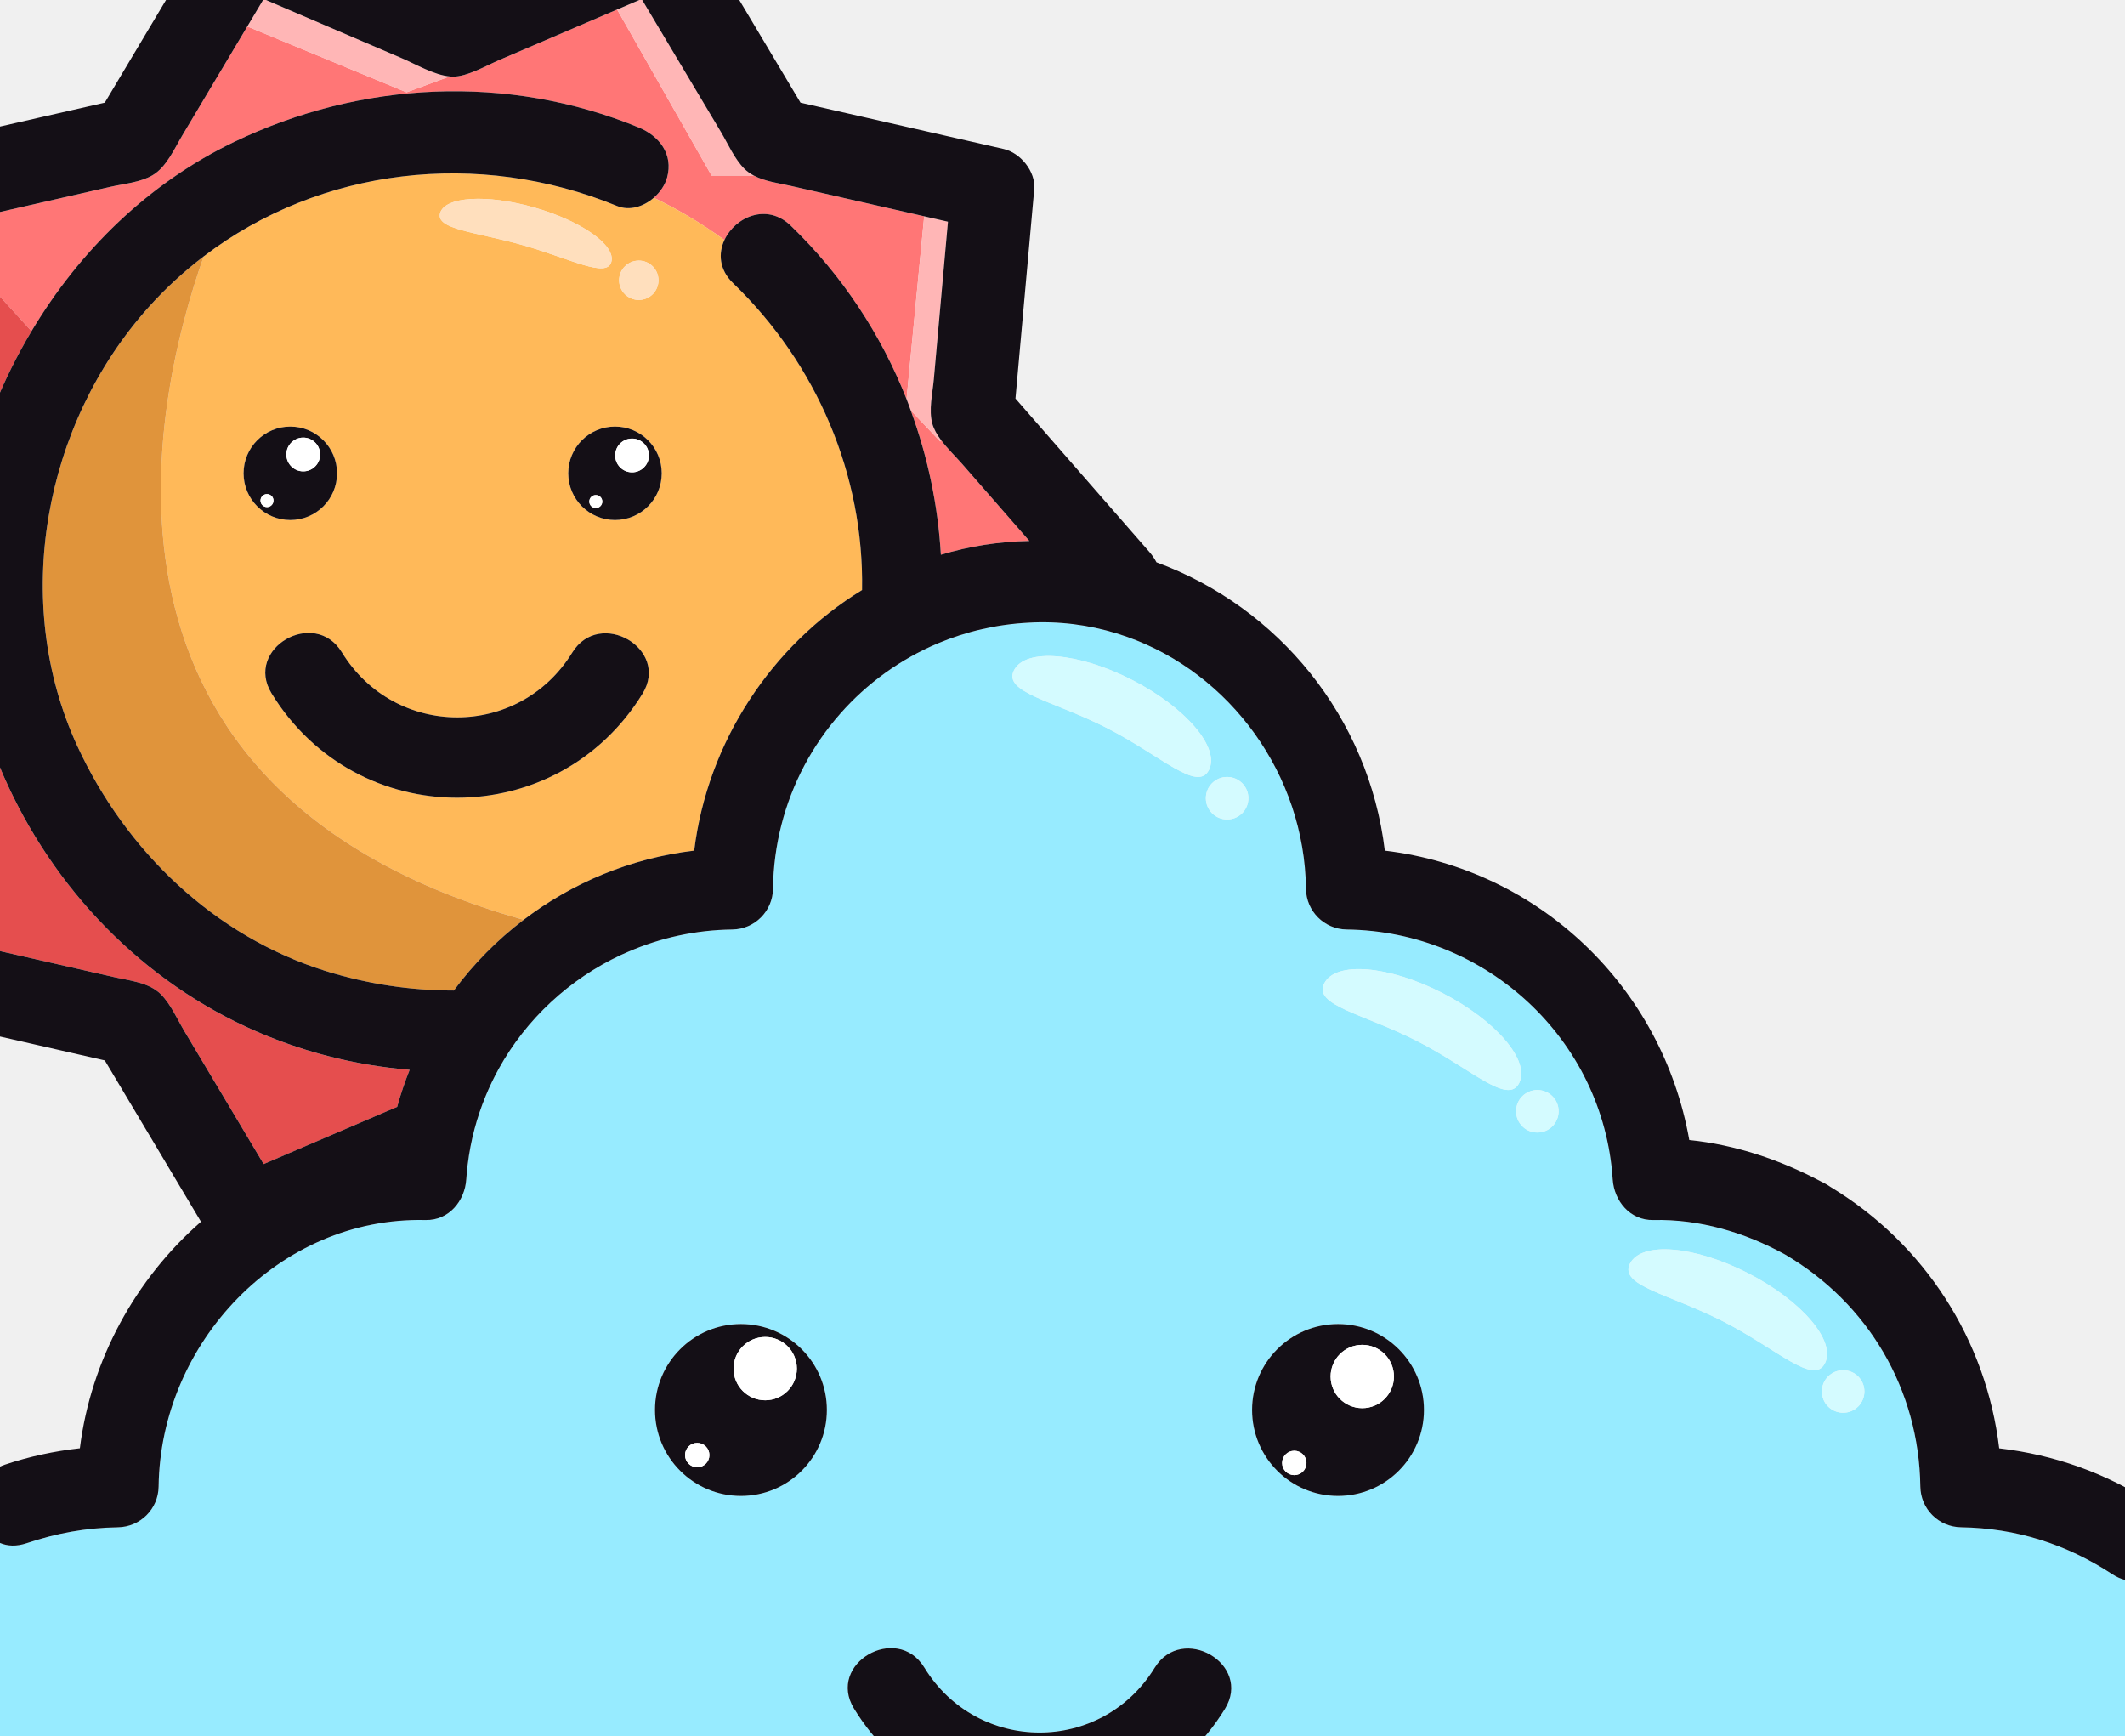
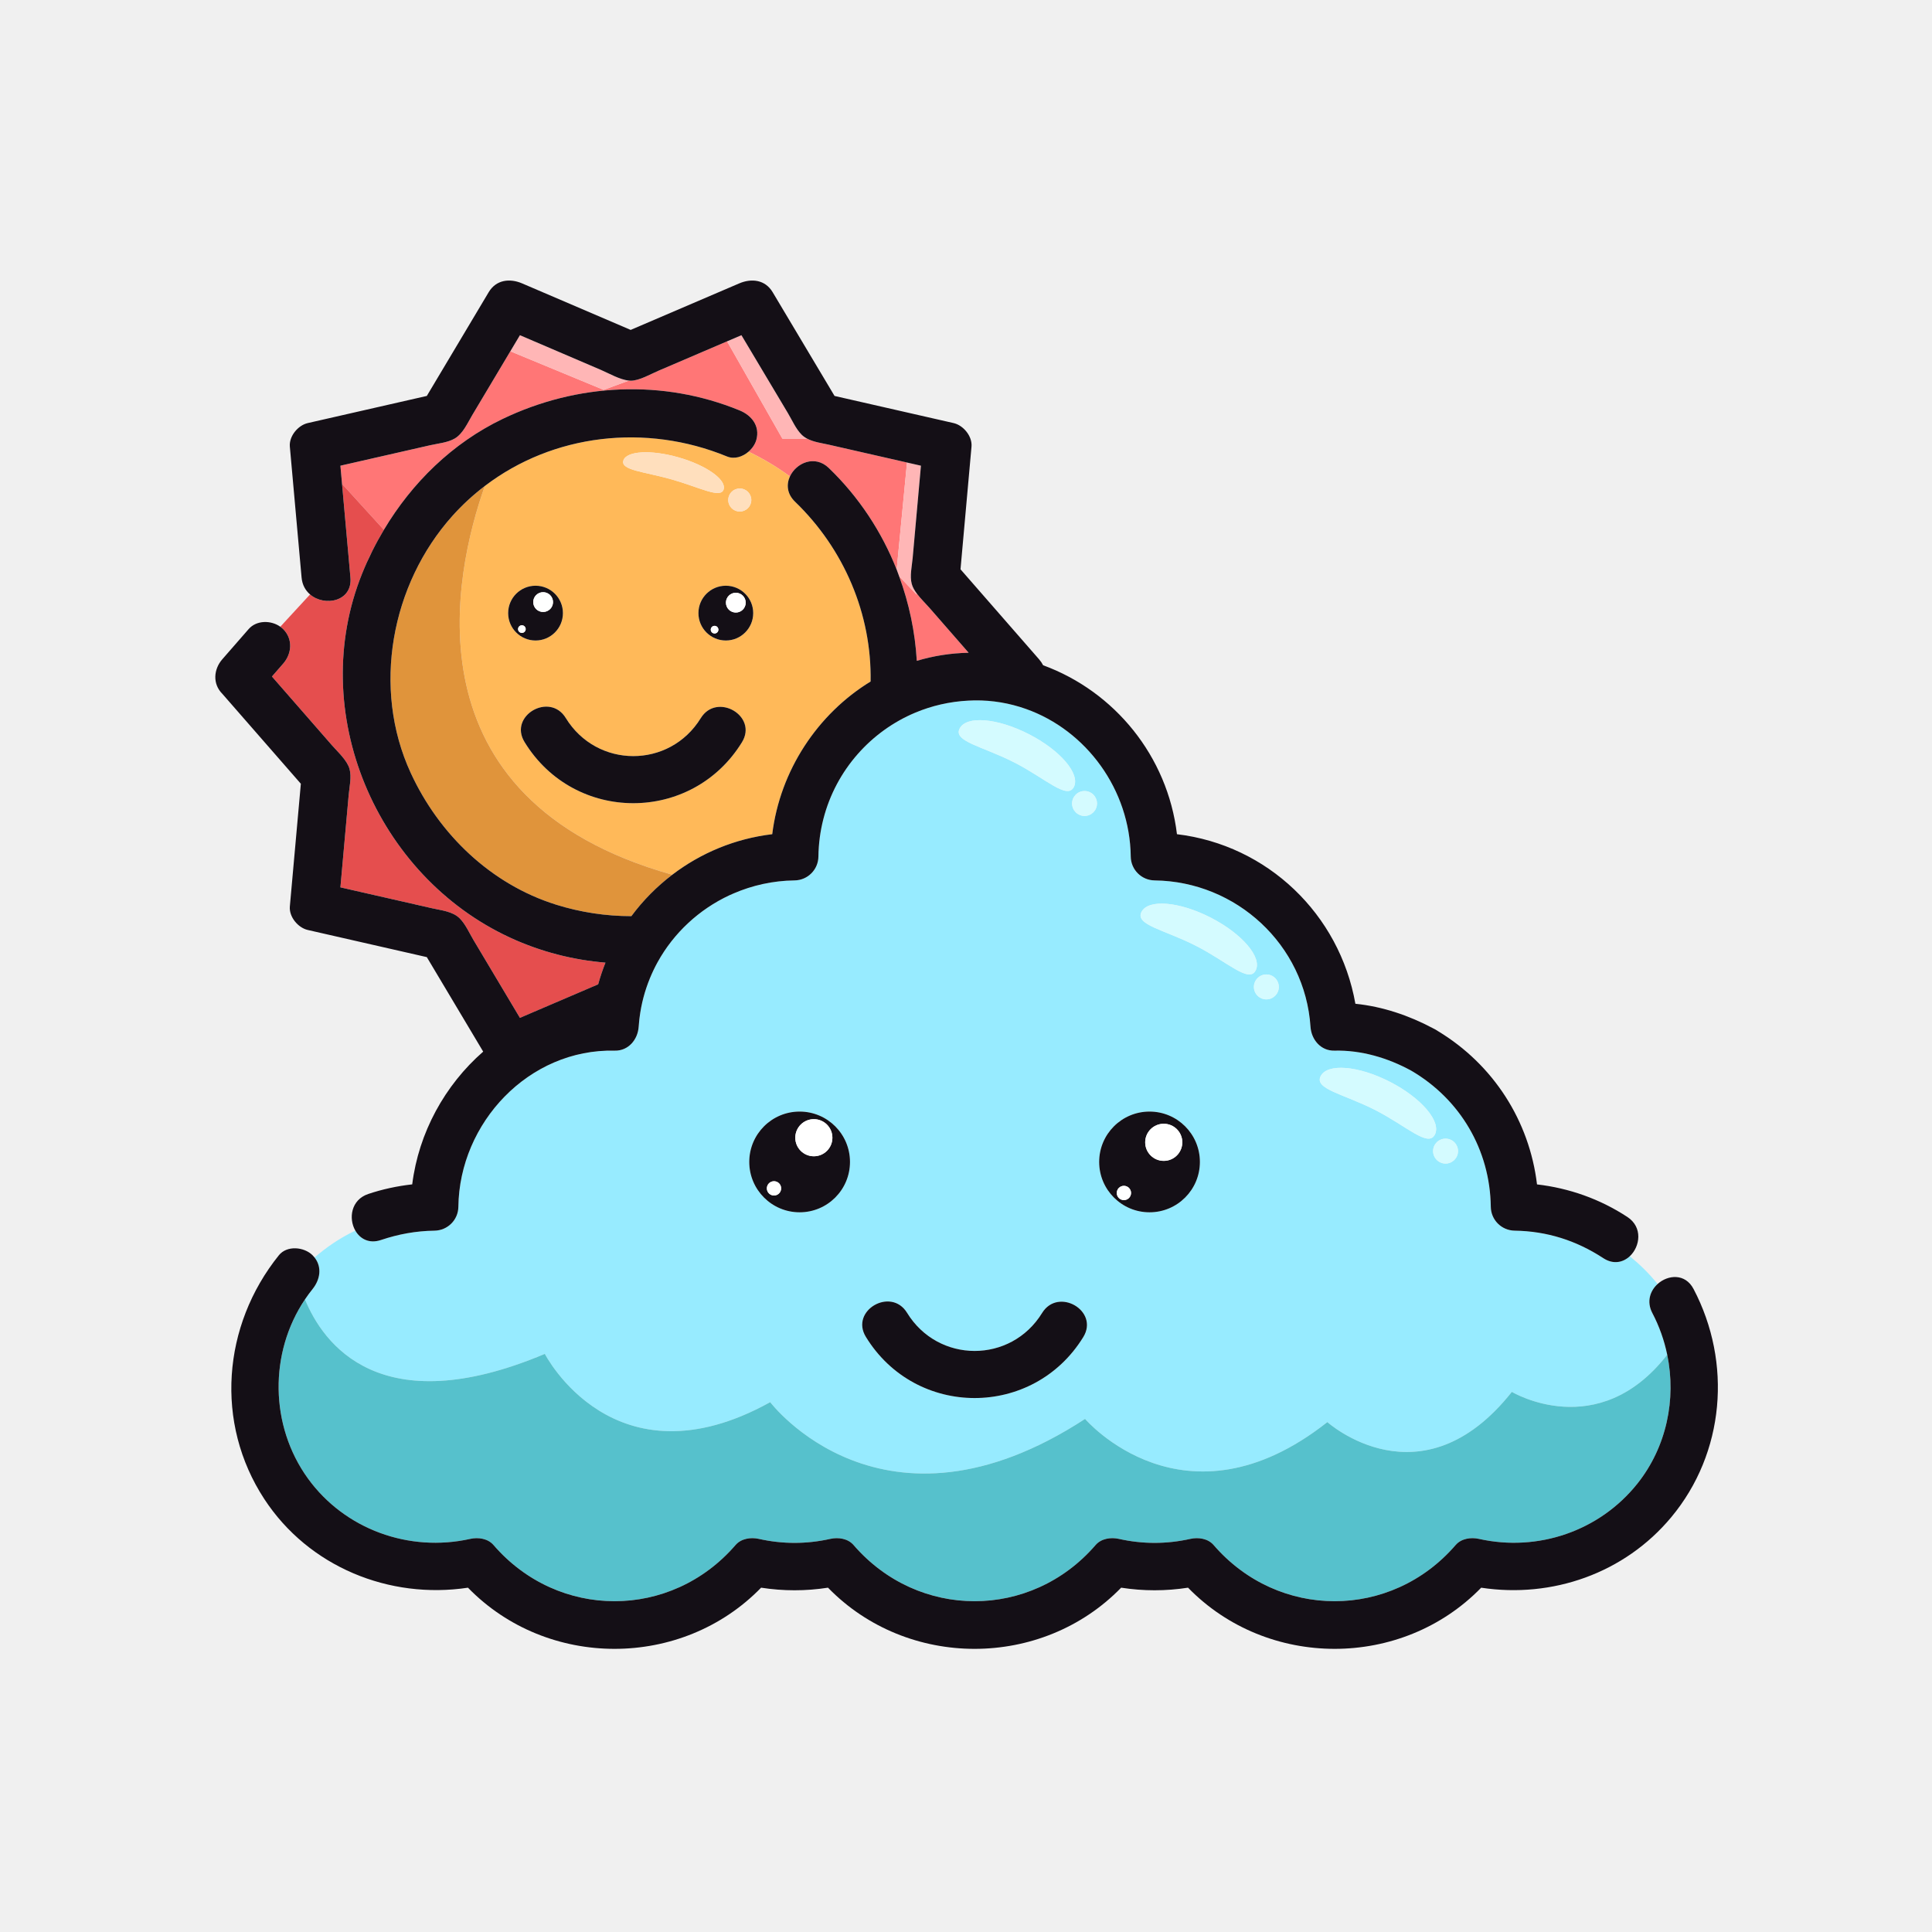
- <svg xmlns="http://www.w3.org/2000/svg" version="1.1" viewBox="2661.44 2023.51 391.49 319.71">
+ <svg xmlns="http://www.w3.org/2000/svg" version="1.1" viewBox="2546.57 1917.95 607.36 607.36" width="320" height="320">
  <g>
    <path fill="#FF7676" d="M2829.228,2099.104c3.146,8.565,5.025,17.539,5.556,26.594c5.189-1.557,10.653-2.436,16.305-2.539    c-0.992-1.139-1.985-2.275-2.978-3.412c-3.133-3.588-6.265-7.176-9.397-10.764c-1.153-1.321-2.729-2.834-3.931-4.454l-0.101,0.317    L2829.228,2099.104z" />
    <path fill="#FF7676" d="M2704.581,2049.655c23.375-11.234,50.4-12.58,74.528-2.668c3.778,1.553,6.422,4.922,5.238,9.227    c-0.38,1.382-1.279,2.705-2.453,3.724c4.358,2.098,8.751,4.66,13.011,7.788c1.963-4.229,7.812-6.892,12.209-2.656    c9.532,9.184,16.681,20.14,21.345,31.951l3.246-33.667c-3.522-0.803-7.044-1.605-10.565-2.409    c-4.646-1.059-9.292-2.119-13.938-3.178c-2.218-0.505-4.81-0.813-6.893-1.92h-7.775l-17.395-30.586    c-2.929,1.255-5.856,2.51-8.785,3.764c-4.282,1.836-8.565,3.67-12.848,5.506c-2.499,1.07-5.956,3.104-8.671,3.104    c-0.176,0-0.362-0.032-0.544-0.048l-7.944,2.927l-29.342-12.133c-1.546,2.592-3.092,5.184-4.638,7.775    c-2.441,4.092-4.882,8.186-7.323,12.277c-1.472,2.469-2.939,5.863-5.506,7.367c-2.229,1.307-5.309,1.566-7.769,2.127    c-4.737,1.08-9.476,2.16-14.213,3.24c-4.657,1.061-9.315,2.123-13.973,3.186c0.171,1.907,0.342,3.814,0.513,5.723l13.154,14.441    C2676.104,2069.678,2688.826,2057.228,2704.581,2049.655z" />
    <path fill="#E54E4E" d="M2635.591,2115.726c3.108,3.109,2.749,7.709,0,10.859c-1.177,1.35-2.354,2.697-3.531,4.047    c3.167,3.627,6.335,7.256,9.502,10.883c3.132,3.59,6.265,7.178,9.396,10.766c1.837,2.104,4.751,4.691,5.505,7.432    c0.693,2.521-0.043,5.574-0.27,8.102c-0.434,4.84-0.867,9.678-1.301,14.516c-0.436,4.861-0.871,9.721-1.307,14.582    c4.982,1.135,9.965,2.271,14.946,3.406c4.646,1.061,9.292,2.119,13.938,3.178c2.889,0.658,6.422,0.967,8.624,3.168    c1.82,1.82,3.023,4.609,4.318,6.781c2.49,4.174,4.979,8.348,7.469,12.521c2.379,3.988,4.759,7.979,7.139,11.969    c4.433-1.9,8.865-3.799,13.298-5.697c3.766-1.615,7.532-3.229,11.298-4.842c0.645-2.33,1.412-4.604,2.297-6.818    c-10.182-0.836-20.318-3.408-29.952-7.85c-42.149-19.439-64.134-70.951-46.517-114.537c1.911-4.728,4.199-9.3,6.809-13.674    l-13.154-14.441c0.88,9.811,1.759,19.622,2.64,29.434c0.675,7.527-8.103,9.256-12.694,5.313l-9.359,10.152    C2635.006,2115.202,2635.313,2115.448,2635.591,2115.726z" />
    <path fill="#97EBFF" d="M2644.84,2323.179c-0.849,1.055-1.646,2.141-2.394,3.252c5.651,13.814,23.488,38.996,75.401,17.137    c0,0,21.703,42.414,70.852,15.18c0,0,35.311,46.766,98.979,5.266c0,0,31.169,36.5,76.169,1c0,0,29.5,26.5,58-9.5    c0,0,27.112,16.3,48.844-11.682c-0.934-4.519-2.489-8.936-4.674-13.098c-1.886-3.592-0.693-7.006,1.652-9.132    c-2.688-3.317-5.652-6.213-8.742-8.737c-2.094,1.961-5.168,2.686-8.341,0.607c-8.477-5.549-17.712-8.486-27.857-8.641    c-4.129-0.063-7.444-3.365-7.5-7.5c-0.238-17.863-9.57-33.766-24.978-42.775c-7.377-4.045-15.727-6.518-24.2-6.318    c-4.288,0.1-7.236-3.498-7.5-7.5c-1.702-25.799-23.339-45.699-49.01-46.014c-4.125-0.051-7.45-3.373-7.5-7.5    c-0.254-20.982-13.908-39.67-32.975-46.416c-5.045-1.785-10.464-2.744-16.12-2.676c-0.652,0.008-1.299,0.039-1.945,0.07    c-5.903,0.299-11.53,1.617-16.709,3.787c-6.969,2.924-13.119,7.387-18.039,12.967c-5.107,5.793-8.883,12.787-10.853,20.516    c-0.959,3.764-1.499,7.697-1.548,11.752c-0.05,4.127-3.375,7.449-7.5,7.5c-6.777,0.084-13.267,1.543-19.188,4.104    c-0.434,0.188-0.868,0.373-1.296,0.572c-9.538,4.449-17.484,11.822-22.566,21.02c-0.9,1.631-1.706,3.32-2.42,5.059    c-1.608,3.918-2.726,8.092-3.266,12.461c-0.021,0.166-0.046,0.33-0.064,0.496c-0.084,0.742-0.152,1.488-0.203,2.24    c-0.002,0.021-0.004,0.041-0.006,0.063c-0.264,4.002-3.212,7.6-7.5,7.5c-27.061-0.637-48.86,22.723-49.179,49.094    c-0.05,4.135-3.375,7.436-7.5,7.5c-5.846,0.09-11.301,1.08-16.842,2.941c-3.714,1.247-6.563-0.373-8.044-2.949    c-5.096,2.406-9.382,5.461-12.822,8.448C2647.865,2316.315,2647.213,2320.227,2644.84,2323.179z M3001.007,2275.905    c2.163,0,3.916,1.753,3.916,3.916c0,2.164-1.753,3.917-3.916,3.917c-2.164,0-3.917-1.753-3.917-3.917    C2997.09,2277.658,2998.843,2275.905,3001.007,2275.905z M2961.748,2256.25c2.099-4.097,11.835-3.3,21.748,1.778    s16.247,12.516,14.149,16.611c-2.099,4.097-8.797-2.633-18.709-7.711C2969.023,2261.851,2959.649,2260.347,2961.748,2256.25z     M2944.674,2224.288c2.163,0,3.916,1.754,3.916,3.918c0,2.162-1.753,3.916-3.916,3.916c-2.164,0-3.917-1.754-3.917-3.916    C2940.757,2226.042,2942.51,2224.288,2944.674,2224.288z M2905.415,2204.634c2.099-4.097,11.835-3.301,21.748,1.777    c9.913,5.079,16.247,12.517,14.149,16.613c-2.099,4.096-8.797-2.634-18.709-7.712    C2912.69,2210.233,2903.316,2208.729,2905.415,2204.634z M2907.947,2267.394c8.745,0,15.833,7.088,15.833,15.832    s-7.088,15.834-15.833,15.834c-8.744,0-15.833-7.09-15.833-15.834S2899.203,2267.394,2907.947,2267.394z M2887.516,2166.622    c2.163,0,3.916,1.754,3.916,3.917s-1.753,3.917-3.916,3.917c-2.164,0-3.917-1.754-3.917-3.917    S2885.352,2166.622,2887.516,2166.622z M2848.257,2146.968c2.099-4.098,11.835-3.301,21.748,1.777s16.247,12.516,14.149,16.612    c-2.099,4.097-8.797-2.634-18.709-7.712C2855.532,2152.567,2846.158,2151.063,2848.257,2146.968z M2831.722,2330.654    c9.773,15.953,32.633,16.004,42.445,0.061c5.059-8.221,18.037-0.693,12.951,7.57c-15.738,25.574-52.656,25.557-68.348-0.061    C2813.702,2329.951,2826.681,2322.422,2831.722,2330.654z M2797.947,2267.394c8.745,0,15.833,7.088,15.833,15.832    s-7.088,15.834-15.833,15.834c-8.744,0-15.833-7.09-15.833-15.834S2789.203,2267.394,2797.947,2267.394z" />
    <path fill="#56C1CC" d="M3021.848,2355.513c-28.5,36-58,9.5-58,9.5c-45,35.5-76.169-1-76.169-1    c-63.669,41.5-98.979-5.266-98.979-5.266c-49.148,27.234-70.852-15.18-70.852-15.18c-51.913,21.859-69.75-3.322-75.401-17.137    c-11.323,16.835-11.065,39.706,0.913,56.287c11.584,16.033,31.871,23.316,51.054,19.006c2.492-0.561,5.527-0.125,7.298,1.928    c20.311,23.557,55.786,23.561,76.096,0c1.771-2.053,4.806-2.488,7.298-1.928c7.475,1.68,15.021,1.68,22.496,0    c2.492-0.561,5.527-0.125,7.298,1.928c20.313,23.559,55.784,23.559,76.097,0c1.771-2.053,4.806-2.488,7.298-1.928    c7.476,1.68,15.021,1.68,22.496,0c2.492-0.561,5.527-0.125,7.298,1.928c20.313,23.557,55.784,23.559,76.096,0    c1.771-2.053,4.806-2.488,7.298-1.928c18.563,4.172,37.996-2.467,49.874-17.418c9.126-11.486,12.231-26.473,9.337-40.475    C3048.96,2371.813,3021.848,2355.513,3021.848,2355.513z" />
    <path fill="#D4FBFF" d="M2865.445,2157.646c9.912,5.078,16.61,11.809,18.709,7.712c2.098-4.097-4.236-11.534-14.149-16.612    s-19.649-5.875-21.748-1.777C2846.158,2151.063,2855.532,2152.567,2865.445,2157.646z" />
    <circle fill="#D4FBFF" cx="2887.516" cy="2170.539" r="3.917" />
    <path fill="#D4FBFF" d="M2922.604,2215.313c9.912,5.078,16.61,11.808,18.709,7.712c2.098-4.097-4.236-11.534-14.149-16.613    c-9.913-5.078-19.649-5.874-21.748-1.777C2903.316,2208.729,2912.69,2210.233,2922.604,2215.313z" />
    <circle fill="#D4FBFF" cx="2944.674" cy="2228.205" r="3.917" />
    <path fill="#D4FBFF" d="M2978.937,2266.929c9.912,5.078,16.61,11.808,18.709,7.711c2.098-4.096-4.236-11.533-14.149-16.611    s-19.649-5.875-21.748-1.778S2969.023,2261.851,2978.937,2266.929z" />
    <circle fill="#D4FBFF" cx="3001.007" cy="2279.822" r="3.917" />
    <path fill="#FFB959" d="M2775.121,2061.452c-25.524-10.487-54.636-7.117-76.14,9.281c-9.591,27.104-25.709,98.465,58.937,122.209    c8.932-6.807,19.673-11.343,31.422-12.746c2.463-20.021,14.24-37.801,30.924-48c0.371-21.162-8.317-41.646-23.757-56.52    c-2.571-2.479-2.748-5.48-1.602-7.951c-4.26-3.128-8.652-5.69-13.011-7.788    C2780.023,2061.562,2777.449,2062.408,2775.121,2061.452z M2779.13,2071.513c2.002,0,3.625,1.623,3.625,3.625    s-1.623,3.625-3.625,3.625s-3.625-1.623-3.625-3.625S2777.128,2071.513,2779.13,2071.513z M2742.531,2062.759    c0.872-3.055,8.639-3.514,17.347-1.026c8.707,2.487,15.06,6.979,14.188,10.032c-0.872,3.053-7.472-0.574-16.179-3.061    C2749.179,2066.217,2741.659,2065.812,2742.531,2062.759z M2714.928,2102.083c4.755,0,8.609,3.854,8.609,8.609    s-3.854,8.609-8.609,8.609c-4.756,0-8.61-3.854-8.61-8.609S2710.172,2102.083,2714.928,2102.083z M2779.818,2151.285    c-15.738,25.574-52.656,25.557-68.348-0.061c-5.068-8.273,7.91-15.803,12.951-7.57c9.773,15.953,32.633,16.004,42.445,0.061    C2771.926,2135.494,2784.904,2143.021,2779.818,2151.285z M2774.744,2119.302c-4.755,0-8.609-3.854-8.609-8.609    s3.854-8.609,8.609-8.609c4.756,0,8.61,3.854,8.61,8.609S2779.5,2119.302,2774.744,2119.302z" />
    <path fill="#E0943B" d="M2698.981,2070.733c-3.622,2.763-7.035,5.883-10.172,9.381c-19.311,21.541-25.39,54.207-13.116,80.822    c8.896,19.293,25.191,34.992,45.683,41.412c7.708,2.414,15.71,3.619,23.681,3.615c3.652-4.935,7.992-9.31,12.861-13.021    C2673.272,2169.198,2689.391,2097.838,2698.981,2070.733z" />
    <path fill="#FFDFBD" d="M2757.887,2068.704c8.707,2.486,15.307,6.113,16.179,3.061c0.872-3.054-5.48-7.545-14.188-10.032    c-8.708-2.487-16.475-2.028-17.347,1.026C2741.659,2065.812,2749.179,2066.217,2757.887,2068.704z" />
    <circle fill="#FFDFBD" cx="2779.13" cy="2075.138" r="3.625" />
    <path fill="#FFB6B6" d="M2744.292,2037.586c-2.813-0.243-6.281-2.265-8.769-3.331c-4.37-1.873-8.74-3.744-13.11-5.617    c-4.132-1.77-8.263-3.541-12.394-5.311c-1.005,1.684-2.009,3.368-3.014,5.053l29.342,12.133L2744.292,2037.586z" />
    <path fill="#FFB6B6" d="M2800.31,2055.847c-0.631-0.335-1.22-0.736-1.731-1.248c-1.82-1.82-3.023-4.609-4.318-6.781    c-2.49-4.174-4.979-8.348-7.469-12.521c-2.379-3.988-4.76-7.979-7.139-11.969c-1.504,0.645-3.009,1.289-4.513,1.934l17.395,30.586    H2800.31z" />
    <path fill="#FFB6B6" d="M2829.228,2099.104l5.454,5.742l0.101-0.317c-0.712-0.961-1.294-1.959-1.574-2.979    c-0.693-2.521,0.042-5.572,0.27-8.102c0.434-4.838,0.867-9.678,1.302-14.516c0.436-4.861,0.871-9.721,1.307-14.58    c-1.461-0.333-2.921-0.666-4.381-0.999l-3.246,33.667C2828.731,2097.71,2828.973,2098.41,2829.228,2099.104z" />
    <path fill="#140F16" d="M2666.323,2307.772c5.541-1.861,10.996-2.852,16.842-2.941c4.125-0.064,7.45-3.365,7.5-7.5    c0.318-26.371,22.118-49.73,49.179-49.094c4.288,0.1,7.236-3.498,7.5-7.5c0.002-0.021,0.004-0.041,0.006-0.063    c0.051-0.752,0.119-1.498,0.203-2.24c0.019-0.166,0.044-0.33,0.064-0.496c0.54-4.369,1.657-8.543,3.266-12.461    c0.714-1.738,1.52-3.428,2.42-5.059c5.082-9.197,13.028-16.57,22.566-21.02c0.428-0.199,0.862-0.385,1.296-0.572    c5.922-2.561,12.411-4.02,19.188-4.104c4.125-0.051,7.45-3.373,7.5-7.5c0.049-4.055,0.589-7.988,1.548-11.752    c1.97-7.729,5.745-14.723,10.853-20.516c4.92-5.58,11.07-10.043,18.039-12.967c5.179-2.17,10.806-3.488,16.709-3.787    c0.646-0.031,1.293-0.063,1.945-0.07c5.656-0.068,11.075,0.891,16.12,2.676c19.066,6.746,32.721,25.434,32.975,46.416    c0.05,4.127,3.375,7.449,7.5,7.5c25.671,0.314,47.308,20.215,49.01,46.014c0.264,4.002,3.212,7.6,7.5,7.5    c8.474-0.199,16.823,2.273,24.2,6.318c15.407,9.01,24.739,24.912,24.978,42.775c0.056,4.135,3.371,7.438,7.5,7.5    c10.146,0.154,19.381,3.092,27.857,8.641c3.173,2.078,6.247,1.354,8.341-0.607c3.264-3.059,4.137-9.13-0.771-12.344    c-8.632-5.652-18.284-9.055-28.4-10.23c-2.384-19.949-13.696-37.652-31.13-48.184c-0.251-0.176-0.517-0.346-0.805-0.502    c-0.264-0.154-0.526-0.291-0.788-0.41c-7.508-4.002-15.852-6.83-24.372-7.689c-4.98-28.162-27.615-49.898-56.094-53.307    c-2.951-24.543-19.592-44.865-42.07-53.111c-0.335-0.65-0.762-1.283-1.287-1.885c-8.229-9.428-16.459-18.854-24.688-28.281    c1.152-12.855,2.305-25.711,3.458-38.566c0.291-3.252-2.545-6.699-5.638-7.404c-12.474-2.844-24.946-5.686-37.42-8.529    c-6.486-10.875-12.973-21.75-19.459-32.623c-2.34-3.924-6.633-4.414-10.506-2.756c-11.374,4.875-22.749,9.748-34.123,14.621    c-11.375-4.873-22.75-9.746-34.125-14.621c-3.872-1.658-8.165-1.168-10.505,2.756c-6.486,10.873-12.973,21.748-19.458,32.623    c-12.475,2.844-24.947,5.686-37.421,8.529c-3.093,0.705-5.929,4.152-5.638,7.404c1.23,13.719,2.461,27.438,3.69,41.154    c0.208,2.319,1.235,4.087,2.663,5.313c4.592,3.943,13.369,2.215,12.694-5.313c-0.881-9.812-1.76-19.623-2.64-29.434    c-0.171-1.908-0.342-3.815-0.513-5.723c4.657-1.063,9.315-2.125,13.973-3.186c4.737-1.08,9.476-2.16,14.213-3.24    c2.46-0.561,5.539-0.82,7.769-2.127c2.566-1.504,4.034-4.898,5.506-7.367c2.441-4.092,4.882-8.186,7.323-12.277    c1.546-2.592,3.092-5.184,4.638-7.775c1.005-1.685,2.009-3.369,3.014-5.053c4.131,1.77,8.262,3.541,12.394,5.311    c4.37,1.873,8.74,3.744,13.11,5.617c2.487,1.066,5.956,3.088,8.769,3.331c0.182,0.016,0.368,0.048,0.544,0.048    c2.715,0,6.172-2.033,8.671-3.104c4.282-1.836,8.565-3.67,12.848-5.506c2.929-1.254,5.856-2.509,8.785-3.764    c1.504-0.645,3.009-1.289,4.513-1.934c2.379,3.99,4.76,7.98,7.139,11.969c2.489,4.174,4.979,8.348,7.469,12.521    c1.295,2.172,2.498,4.961,4.318,6.781c0.512,0.512,1.101,0.913,1.731,1.248c2.083,1.107,4.675,1.415,6.893,1.92    c4.646,1.059,9.292,2.119,13.938,3.178c3.521,0.804,7.043,1.606,10.565,2.409c1.46,0.333,2.92,0.666,4.381,0.999    c-0.436,4.859-0.871,9.719-1.307,14.58c-0.435,4.838-0.868,9.678-1.302,14.516c-0.228,2.529-0.963,5.58-0.27,8.102    c0.28,1.021,0.862,2.019,1.574,2.979c1.201,1.62,2.777,3.133,3.931,4.454c3.133,3.588,6.265,7.176,9.397,10.764    c0.992,1.137,1.985,2.273,2.978,3.412c-5.651,0.104-11.115,0.982-16.305,2.539c-0.53-9.055-2.41-18.028-5.556-26.594    c-0.255-0.694-0.496-1.395-0.769-2.084c-4.664-11.812-11.813-22.768-21.345-31.951c-4.397-4.235-10.246-1.572-12.209,2.656    c-1.146,2.471-0.97,5.473,1.602,7.951c15.439,14.873,24.128,35.357,23.757,56.52c-16.684,10.199-28.461,27.979-30.924,48    c-11.749,1.403-22.49,5.939-31.422,12.746c-4.869,3.712-9.209,8.087-12.861,13.021c-7.971,0.004-15.973-1.201-23.681-3.615    c-20.491-6.42-36.786-22.119-45.683-41.412c-12.273-26.615-6.194-59.281,13.116-80.822c3.137-3.498,6.55-6.618,10.172-9.381    c21.504-16.398,50.615-19.769,76.14-9.281c2.328,0.956,4.902,0.109,6.773-1.515c1.174-1.019,2.073-2.342,2.453-3.724    c1.184-4.305-1.46-7.674-5.238-9.227c-24.128-9.912-51.153-8.566-74.528,2.668c-15.755,7.572-28.478,20.022-37.329,34.861    c-2.609,4.374-4.897,8.946-6.809,13.674c-17.617,43.586,4.367,95.098,46.517,114.537c9.634,4.441,19.771,7.014,29.952,7.85    c-0.885,2.215-1.652,4.488-2.297,6.818c-3.766,1.613-7.532,3.227-11.298,4.842c-4.433,1.898-8.865,3.797-13.298,5.697    c-2.38-3.99-4.76-7.98-7.139-11.969c-2.489-4.174-4.979-8.348-7.469-12.521c-1.295-2.172-2.498-4.961-4.318-6.781    c-2.202-2.201-5.735-2.51-8.624-3.168c-4.646-1.059-9.292-2.117-13.938-3.178c-4.981-1.135-9.964-2.271-14.946-3.406    c0.436-4.861,0.871-9.721,1.307-14.582c0.434-4.838,0.867-9.676,1.301-14.516c0.227-2.527,0.963-5.58,0.27-8.102    c-0.754-2.74-3.668-5.328-5.505-7.432c-3.132-3.588-6.265-7.176-9.396-10.766c-3.167-3.627-6.335-7.256-9.502-10.883    c1.177-1.35,2.354-2.697,3.531-4.047c2.749-3.15,3.108-7.75,0-10.859c-0.277-0.277-0.585-0.523-0.907-0.752    c-2.93-2.082-7.471-2.091-9.952,0.752c-2.757,3.16-5.514,6.318-8.271,9.477c-2.75,3.15-3.108,7.75,0,10.859    c8.229,9.426,16.458,18.854,24.688,28.279c-1.152,12.855-2.306,25.711-3.458,38.566c-0.291,3.252,2.545,6.699,5.638,7.404    c12.474,2.844,24.947,5.688,37.42,8.531c5.908,9.904,11.815,19.807,17.724,29.711c-12.046,10.514-20.286,25.457-22.313,41.73    c-4.692,0.525-9.315,1.51-13.824,3.023c-5.437,1.827-6.241,7.713-4.056,11.516    C2659.76,2307.399,2662.609,2309.02,2666.323,2307.772z" />
    <path fill="#140F16" d="M2774.744,2102.083c-4.755,0-8.609,3.854-8.609,8.609s3.854,8.609,8.609,8.609    c4.756,0,8.61-3.854,8.61-8.609S2779.5,2102.083,2774.744,2102.083z M2771.21,2117.092c-0.661,0-1.197-0.536-1.197-1.197    s0.536-1.197,1.197-1.197s1.197,0.536,1.197,1.197S2771.871,2117.092,2771.21,2117.092z M2777.889,2110.514    c-1.718,0-3.109-1.393-3.109-3.11c0-1.719,1.392-3.11,3.109-3.11c1.717,0,3.109,1.392,3.109,3.11    C2780.998,2109.121,2779.605,2110.514,2777.889,2110.514z" />
    <path fill="#140F16" d="M2714.928,2119.302c4.755,0,8.609-3.854,8.609-8.609s-3.854-8.609-8.609-8.609    c-4.756,0-8.61,3.854-8.61,8.609S2710.172,2119.302,2714.928,2119.302z M2717.311,2104.114c1.717,0,3.109,1.392,3.109,3.11    c0,1.718-1.393,3.11-3.109,3.11c-1.718,0-3.109-1.393-3.109-3.11C2714.201,2105.506,2715.593,2104.114,2717.311,2104.114z     M2710.632,2114.519c0.661,0,1.197,0.536,1.197,1.197s-0.536,1.197-1.197,1.197s-1.197-0.536-1.197-1.197    S2709.971,2114.519,2710.632,2114.519z" />
    <path fill="#140F16" d="M3078.969,2323.163c-2.609-4.971-8.058-4.499-11.299-1.562c-2.346,2.126-3.538,5.54-1.652,9.132    c2.185,4.162,3.74,8.579,4.674,13.098c2.895,14.002-0.211,28.988-9.337,40.475c-11.878,14.951-31.311,21.59-49.874,17.418    c-2.492-0.561-5.527-0.125-7.298,1.928c-20.312,23.559-55.783,23.557-76.096,0c-1.771-2.053-4.806-2.488-7.298-1.928    c-7.476,1.68-15.021,1.68-22.496,0c-2.492-0.561-5.527-0.125-7.298,1.928c-20.313,23.559-55.784,23.559-76.097,0    c-1.771-2.053-4.806-2.488-7.298-1.928c-7.475,1.68-15.021,1.68-22.496,0c-2.492-0.561-5.527-0.125-7.298,1.928    c-20.31,23.561-55.785,23.557-76.096,0c-1.771-2.053-4.806-2.488-7.298-1.928c-19.183,4.311-39.47-2.973-51.054-19.006    c-11.979-16.581-12.236-39.452-0.913-56.287c0.747-1.111,1.545-2.197,2.394-3.252c2.373-2.952,3.025-6.863,0.617-9.907    c-0.188-0.238-0.391-0.474-0.617-0.7c-2.656-2.656-8.042-3.191-10.607,0c-17.722,22.043-20.227,52.727-4.563,76.645    c13.966,21.328,39.299,31.584,64.015,27.854c24.937,25.635,67.22,25.637,92.153-0.004c7.013,1.088,14.018,1.09,21.03,0    c24.938,25.641,67.219,25.641,92.157,0c7.013,1.088,14.019,1.088,21.031,0c24.936,25.637,67.213,25.641,92.15,0.006    c22.328,3.393,45.068-4.518,59.754-22.158C3088.798,2374.687,3091.123,2346.317,3078.969,2323.163z" />
    <path fill="#140F16" d="M2907.947,2299.06c8.745,0,15.833-7.09,15.833-15.834s-7.088-15.832-15.833-15.832    c-8.744,0-15.833,7.088-15.833,15.832S2899.203,2299.06,2907.947,2299.06z M2912.417,2271.227c3.22,0,5.831,2.61,5.831,5.833    c0,3.221-2.611,5.832-5.831,5.832c-3.223,0-5.833-2.611-5.833-5.832C2906.584,2273.837,2909.194,2271.227,2912.417,2271.227z     M2899.892,2290.737c1.24,0,2.245,1.005,2.245,2.245s-1.005,2.245-2.245,2.245s-2.245-1.005-2.245-2.245    S2898.651,2290.737,2899.892,2290.737z" />
    <path fill="#140F16" d="M2797.947,2299.06c8.745,0,15.833-7.09,15.833-15.834s-7.088-15.832-15.833-15.832    c-8.744,0-15.833,7.088-15.833,15.832S2789.203,2299.06,2797.947,2299.06z M2802.417,2269.778c3.22,0,5.831,2.61,5.831,5.833    c0,3.221-2.611,5.832-5.831,5.832c-3.223,0-5.833-2.611-5.833-5.832C2796.584,2272.389,2799.194,2269.778,2802.417,2269.778z     M2789.892,2289.289c1.24,0,2.245,1.005,2.245,2.245s-1.005,2.245-2.245,2.245s-2.245-1.005-2.245-2.245    S2788.651,2289.289,2789.892,2289.289z" />
    <path fill="#140F16" d="M2887.118,2338.285c5.086-8.264-7.893-15.791-12.951-7.57c-9.813,15.943-32.672,15.893-42.445-0.061    c-5.041-8.232-18.02-0.703-12.951,7.57C2834.462,2363.842,2871.38,2363.859,2887.118,2338.285z" />
    <path fill="#140F16" d="M2766.867,2143.715c-9.813,15.943-32.672,15.893-42.445-0.061c-5.041-8.232-18.02-0.703-12.951,7.57    c15.691,25.617,52.609,25.635,68.348,0.061C2784.904,2143.021,2771.926,2135.494,2766.867,2143.715z" />
    <circle fill="#FFFFFF" cx="2912.417" cy="2277.059" r="5.833" />
    <circle fill="#FFFFFF" cx="2899.892" cy="2292.982" r="2.245" />
    <circle fill="#FFFFFF" cx="2802.417" cy="2275.611" r="5.833" />
    <circle fill="#FFFFFF" cx="2789.892" cy="2291.534" r="2.245" />
    <circle fill="#FFFFFF" cx="2777.889" cy="2107.403" r="3.11" />
    <circle fill="#FFFFFF" cx="2771.21" cy="2115.895" r="1.197" />
    <circle fill="#FFFFFF" cx="2717.311" cy="2107.225" r="3.11" />
    <circle fill="#FFFFFF" cx="2710.632" cy="2115.716" r="1.197" />
  </g>
</svg>
